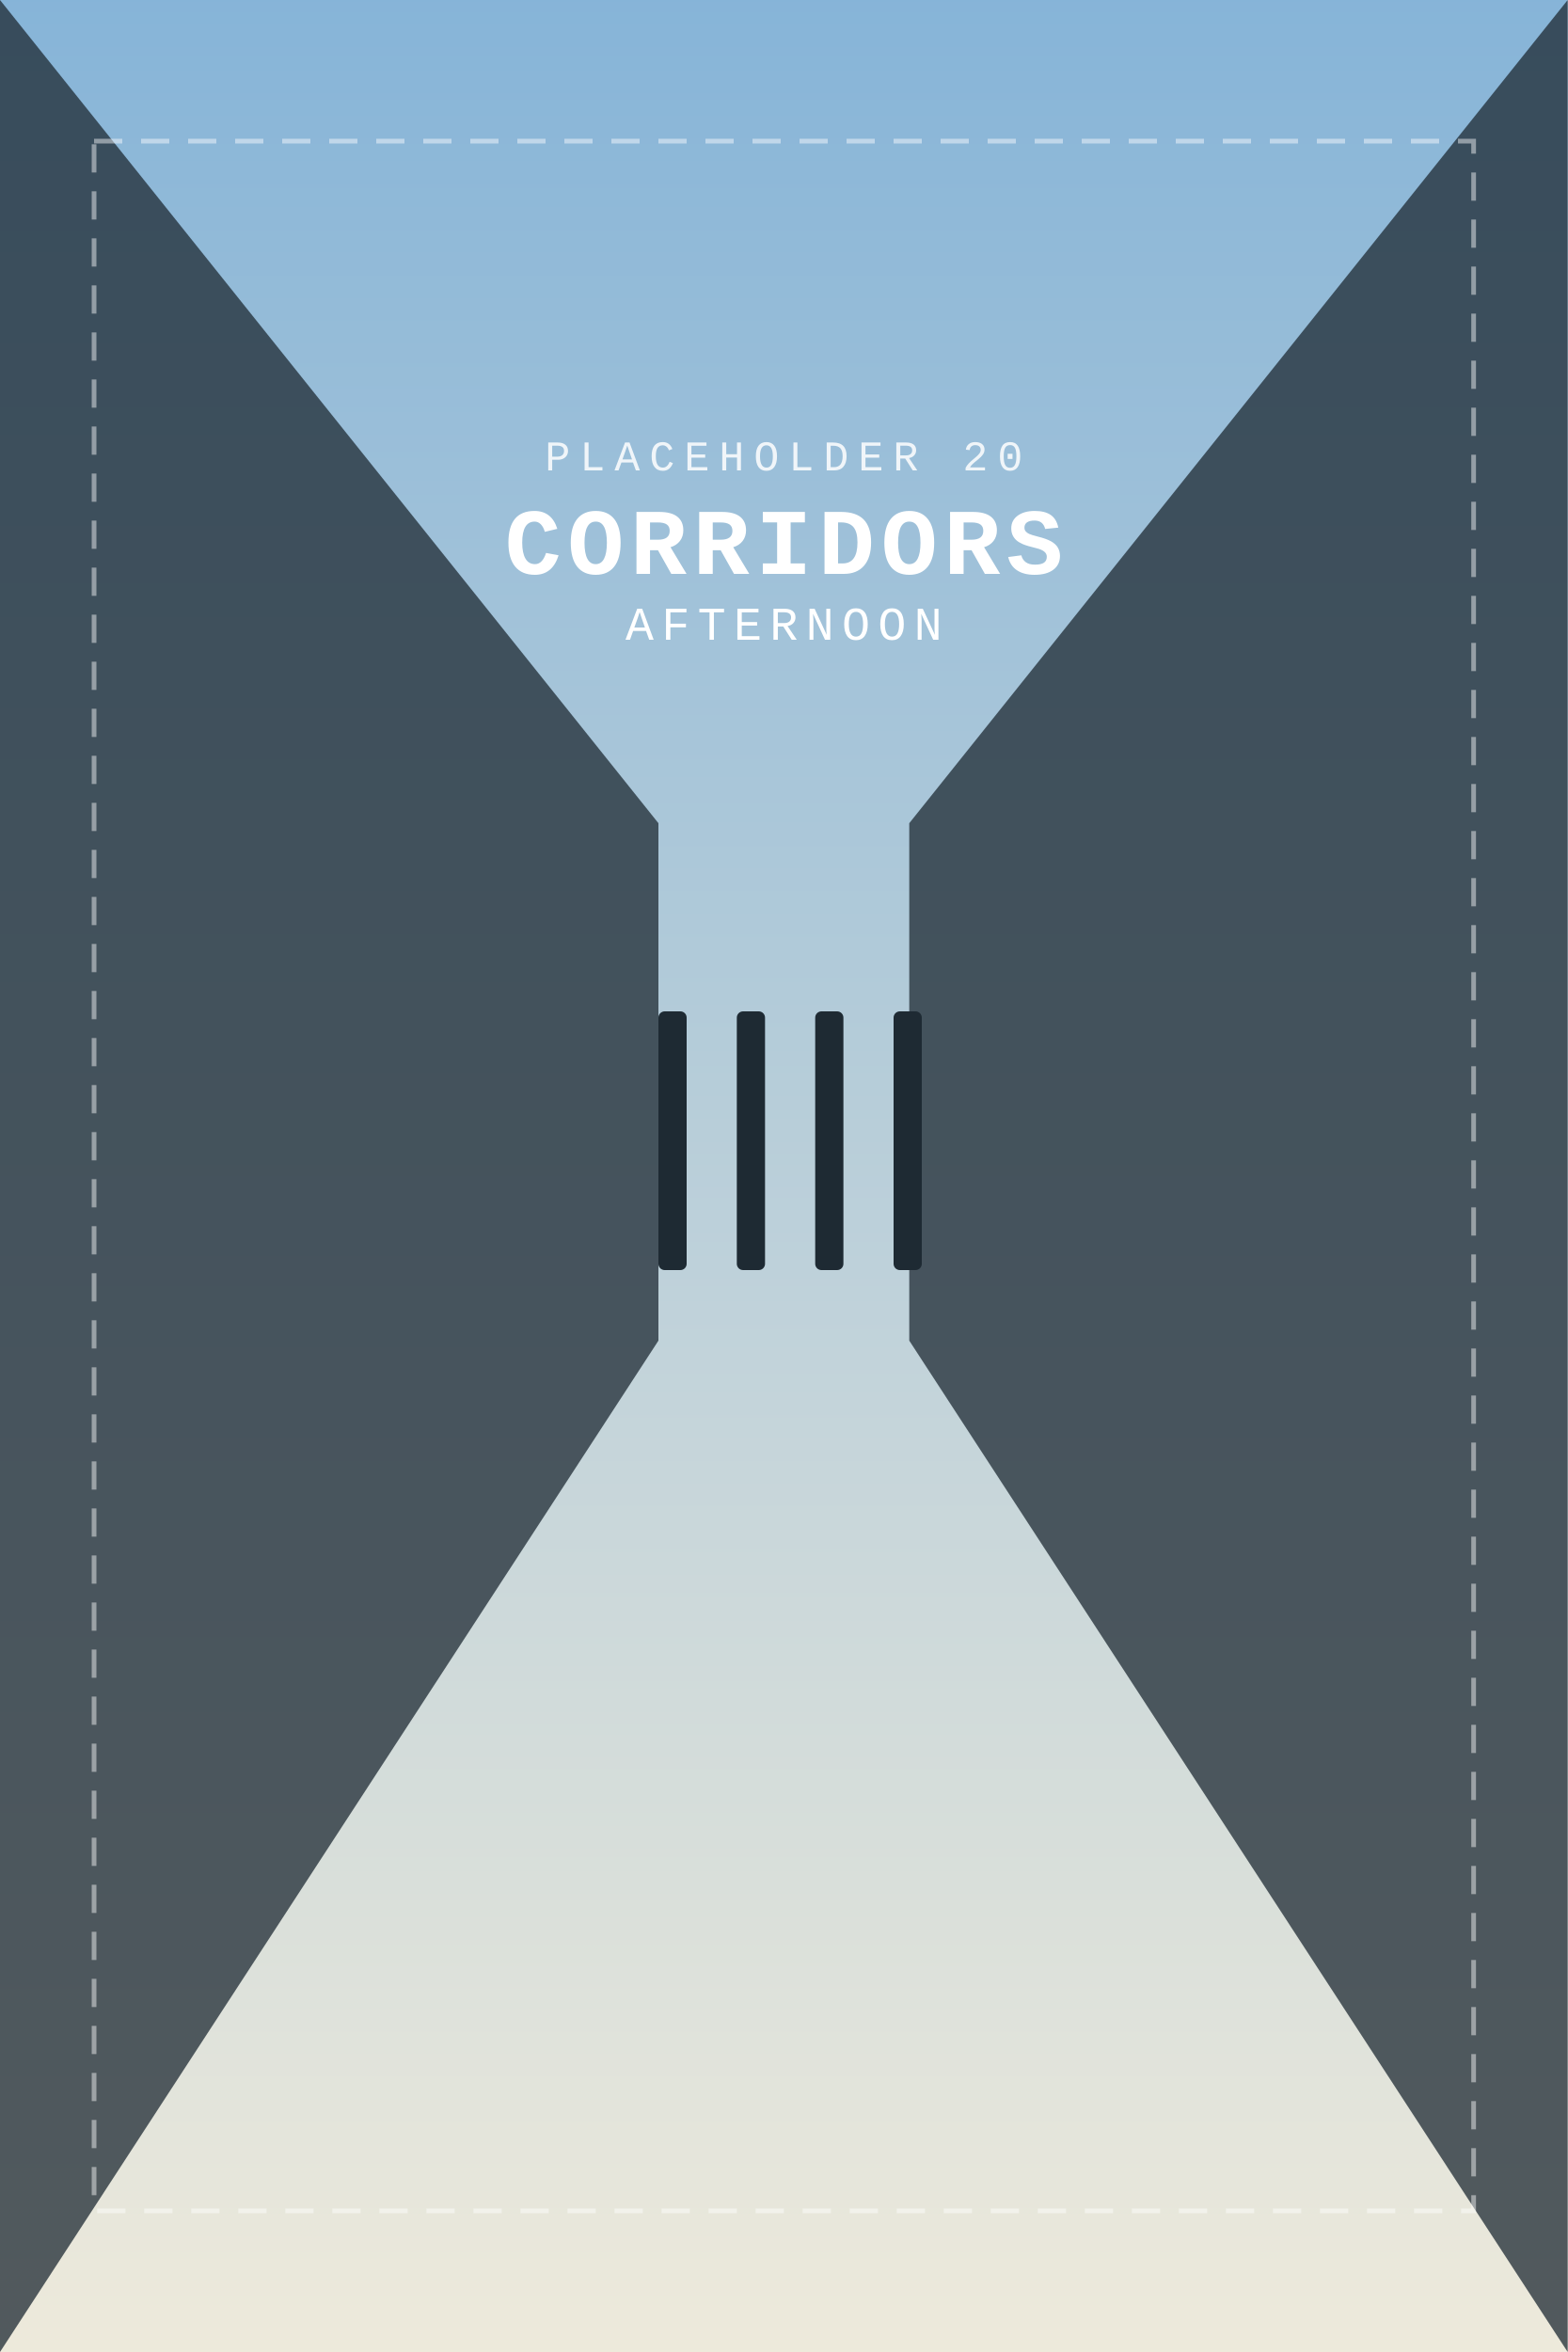
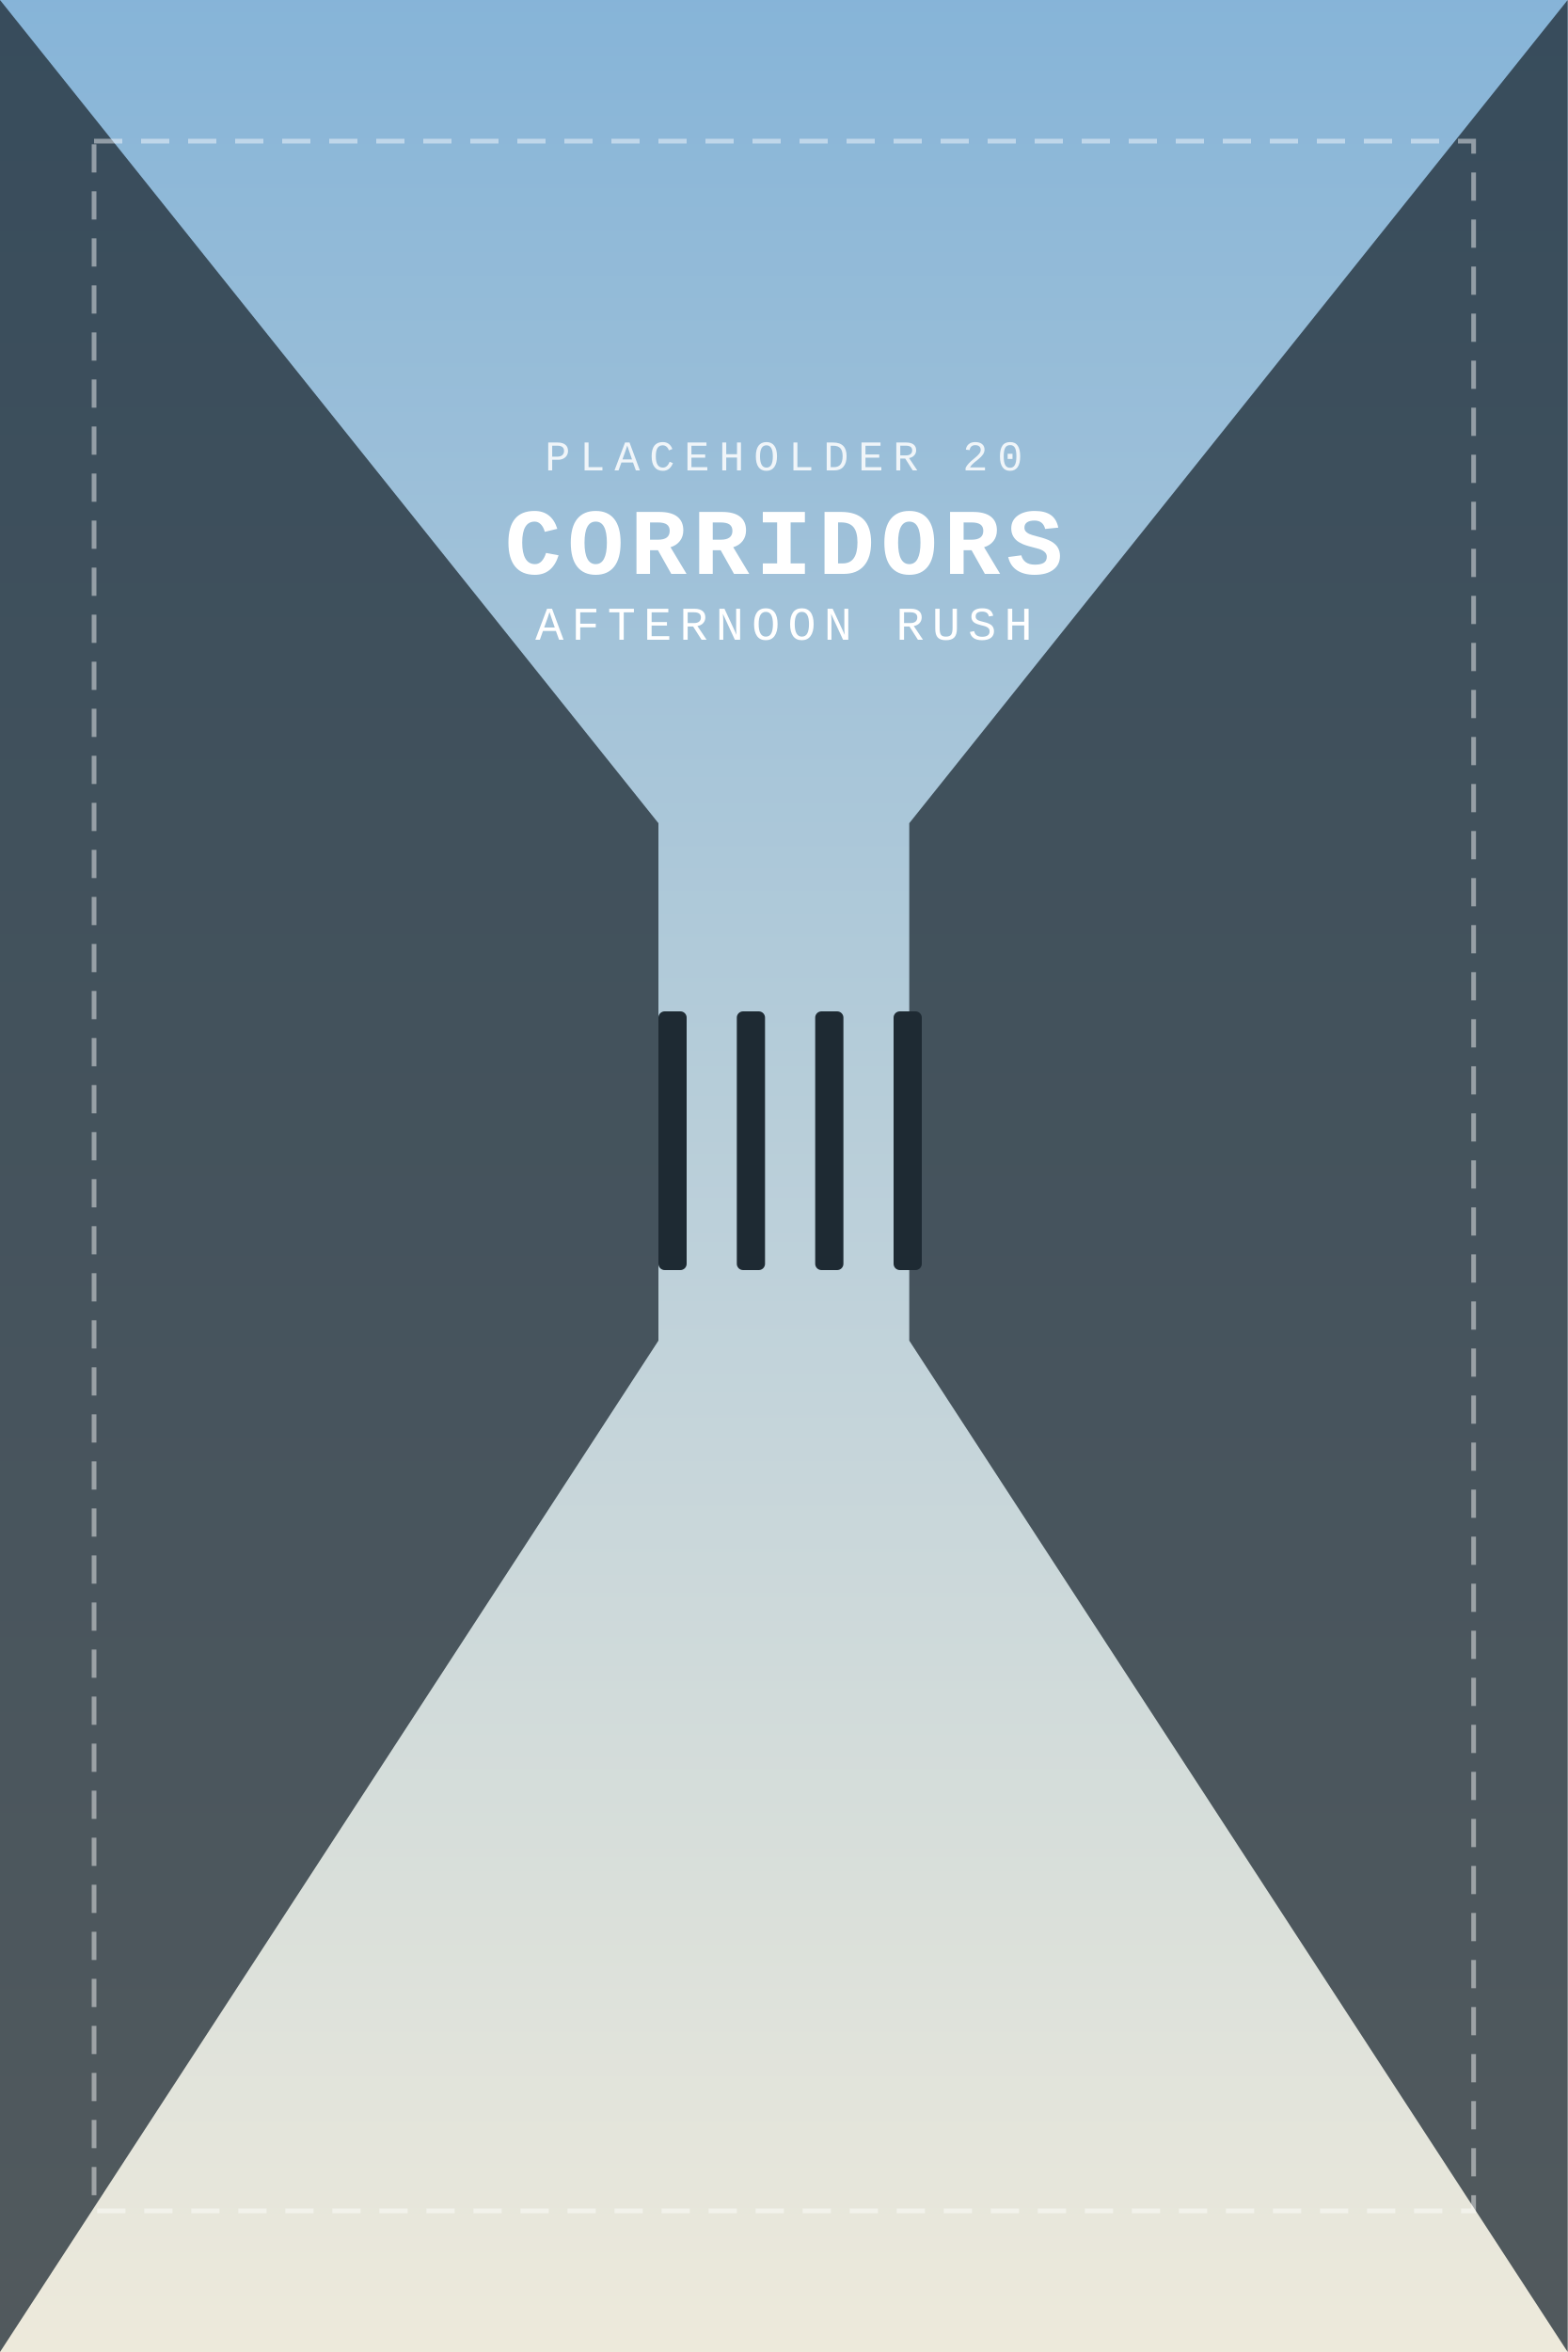
<svg xmlns="http://www.w3.org/2000/svg" width="1000" height="1500" viewBox="0 0 1000 1500">
  <defs>
    <linearGradient id="sky" x1="0" y1="0" x2="0" y2="1">
      <stop offset="0" stop-color="#86b4d8" />
      <stop offset="1" stop-color="#eeeadb" />
    </linearGradient>
  </defs>
  <rect width="1000" height="1500" fill="url(#sky)" />
  <polygon points="0,0 420.0,525.0 420.0,855.0 0,1500" fill="#1e2a33" opacity=".75" />
  <polygon points="1000,0 580.0,525.0 580.0,855.0 1000,1500" fill="#1e2a33" opacity=".75" />
  <rect x="420.0" y="645.0" width="18.0" height="165.0" rx="4" fill="#1e2a33" />
  <rect x="470.0" y="645.0" width="18.0" height="165.0" rx="4" fill="#1e2a33" />
  <rect x="520.0" y="645.0" width="18.0" height="165.0" rx="4" fill="#1e2a33" />
  <rect x="570.0" y="645.0" width="18.0" height="165.0" rx="4" fill="#1e2a33" />
  <rect x="60.0" y="90.0" width="880.0" height="1320.0" fill="none" stroke="#fff" stroke-opacity=".45" stroke-width="3" stroke-dasharray="18 12" />
  <g font-family="Courier New, monospace" fill="#fff" text-anchor="middle">
    <text x="500.0" y="300.0" font-size="27.0" letter-spacing="6" opacity=".85">PLACEHOLDER 20</text>
    <text x="500.0" y="366.0" font-size="60.0" font-weight="700" letter-spacing="4">CORRIDORS</text>
-     <text x="500.0" y="408.0" font-size="30.0" letter-spacing="5">AFTERNOON</text>
+     <text x="500.0" y="408.0" font-size="30.0" letter-spacing="5">AFTERNOON RUSH</text>
  </g>
</svg>
